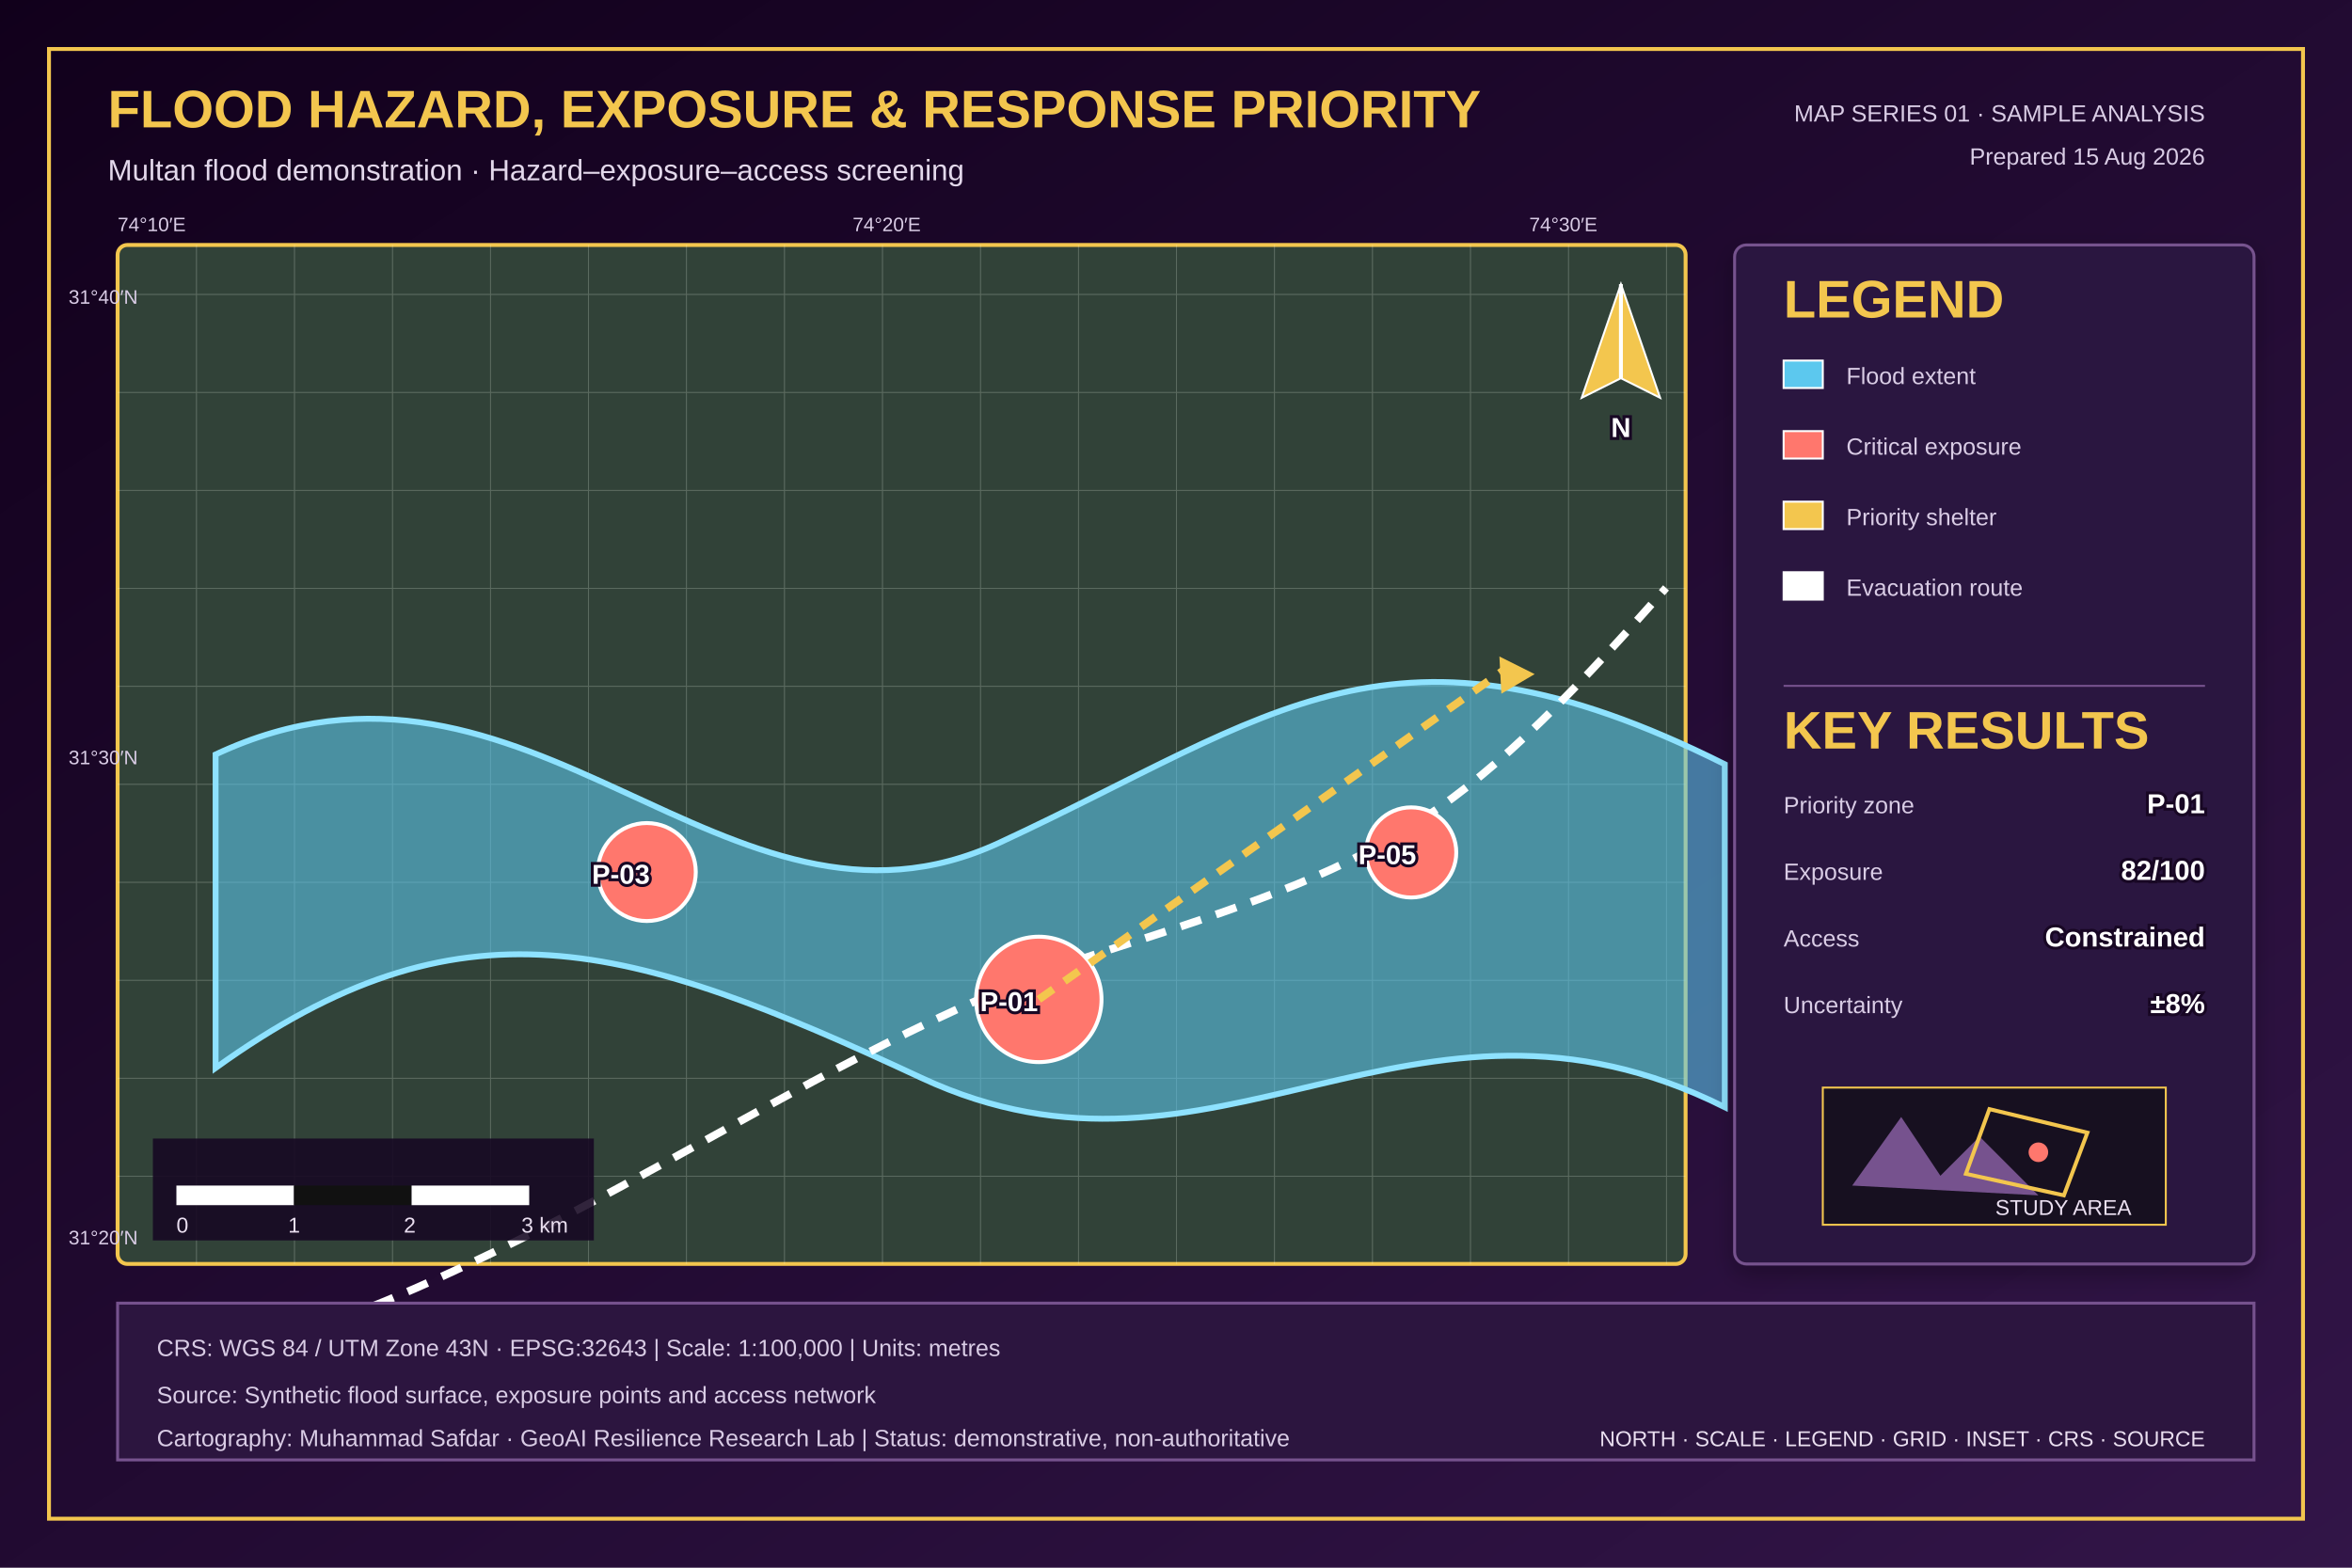
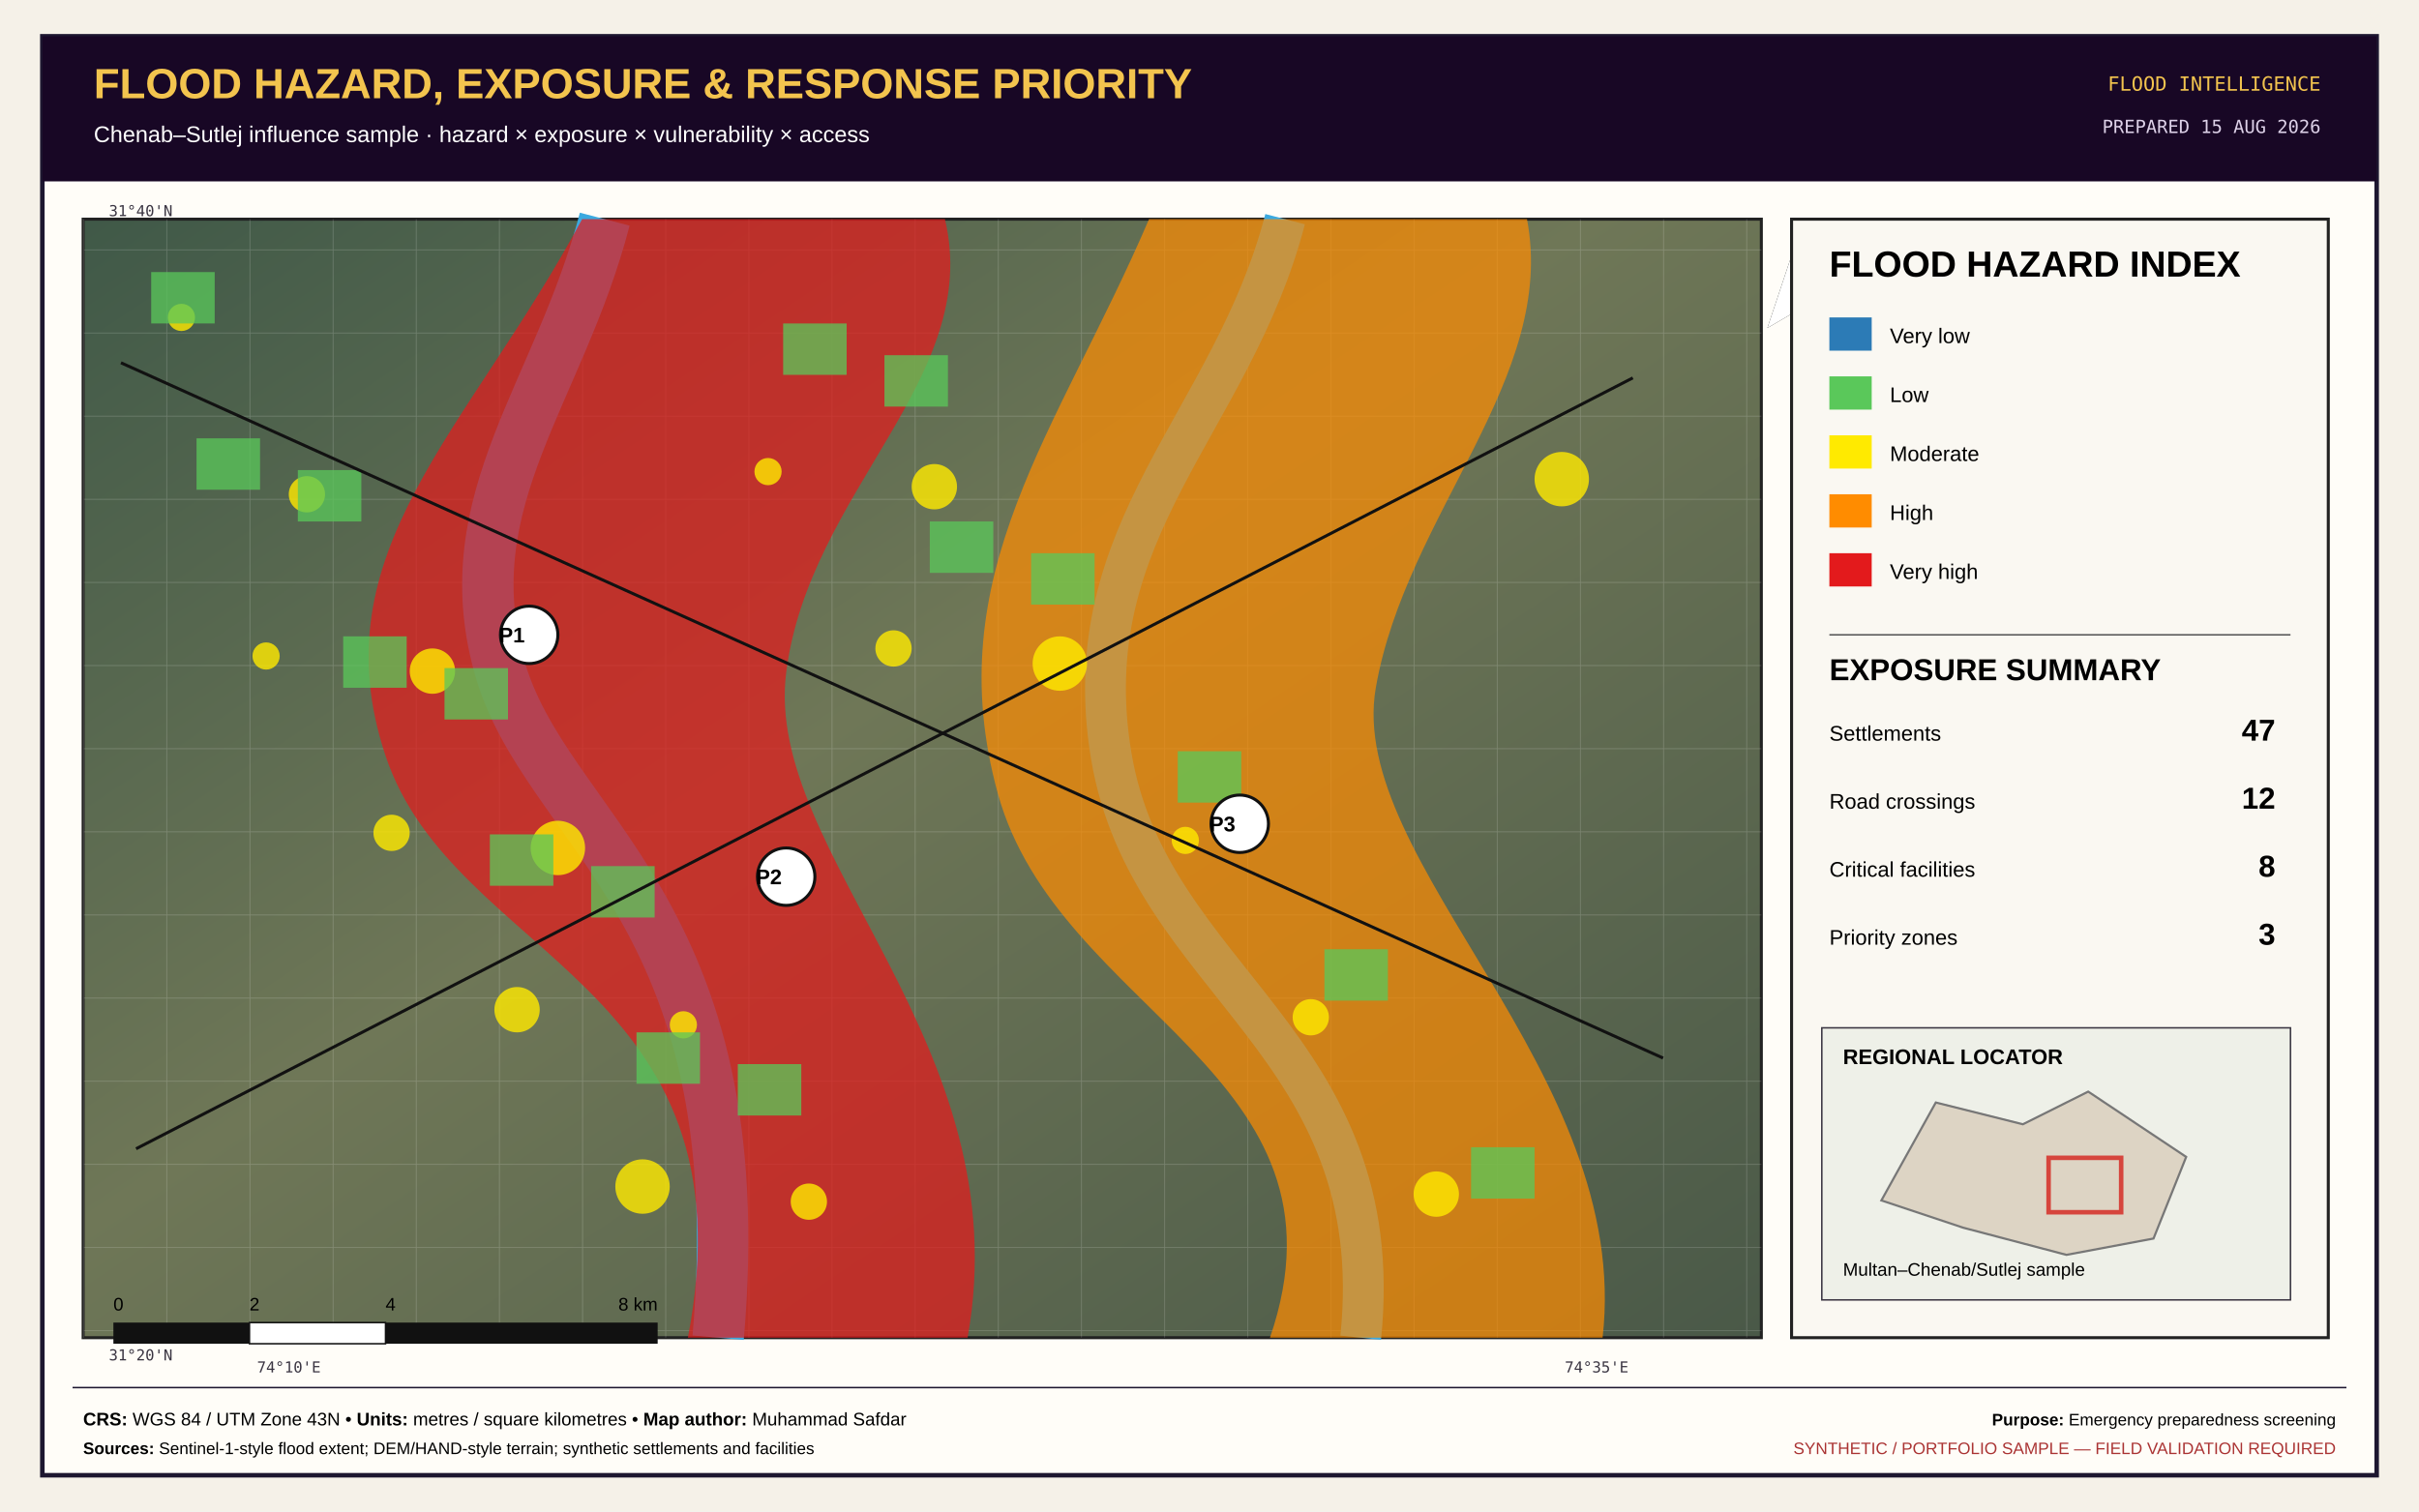
- <svg xmlns="http://www.w3.org/2000/svg" width="1200" height="800" viewBox="0 0 1200 800" role="img" aria-label="FLOOD HAZARD, EXPOSURE &amp; RESPONSE PRIORITY">
+ <svg xmlns="http://www.w3.org/2000/svg" viewBox="0 0 1600 1000" role="img" aria-labelledby="title desc">
  <defs>
-     <linearGradient id="bg" x2="1" y2="1">
-       <stop stop-color="#11001b" />
-       <stop offset="1" stop-color="#321548" />
-     </linearGradient>
-     <pattern id="grid" width="50" height="50" patternUnits="userSpaceOnUse">
-       <path d="M50 0H0V50" fill="none" stroke="#eef4e9" stroke-width="1" opacity=".22" />
+     <pattern id="grid" width="55" height="55" patternUnits="userSpaceOnUse">
+       <path d="M55 0H0V55" fill="none" stroke="#ffffff" stroke-opacity=".18" stroke-width="1" />
+     </pattern>
+     <pattern id="fine" width="13" height="13" patternUnits="userSpaceOnUse">
+       <path d="M13 0H0V13" fill="none" stroke="#142e2a" stroke-opacity=".16" stroke-width=".6" />
    </pattern>
    <filter id="shadow">
-       <feDropShadow dx="0" dy="5" stdDeviation="6" flood-opacity=".28" />
+       <feDropShadow dx="0" dy="3" stdDeviation="3" flood-opacity=".25" />
    </filter>
-     <style>.title{font:700 27px Arial;fill:#f3c64e}.subtitle{font:15px Arial;fill:#e3d8eb}.meta{font:12px Arial;fill:#d9cce5}.small{font:11px Arial;fill:#eadff0}.label{font:700 14px Arial;fill:#fff;paint-order:stroke;stroke:#180724;stroke-width:3}.panel{fill:#2c153f;stroke:#76528e;stroke-width:1.5}.road{fill:none;stroke:#5cc8ee;stroke-width:9}.minor{fill:none;stroke:#fff;stroke-width:4;stroke-dasharray:11 8}.good{fill:#59c89b;fill-opacity:.62;stroke:#81e8bc;stroke-width:3}.warn,.high{fill:#f3c64e;stroke:#fff;stroke-width:2}.bad,.critical{fill:#ff776d;stroke:#fff;stroke-width:2}.normal{fill:#59c89b}.tick{font:10px Arial;fill:#d9cce5}</style>
+     <linearGradient id="sat" x1="0" y1="0" x2="1" y2="1">
+       <stop stop-color="#405948" />
+       <stop offset=".45" stop-color="#6f7757" />
+       <stop offset="1" stop-color="#4a5948" />
+     </linearGradient>
  </defs>
-   <rect width="1200" height="800" fill="url(#bg)" />
-   <rect x="25" y="25" width="1150" height="750" fill="none" stroke="#f3c64e" stroke-width="2" />
-   <text x="55" y="65" class="title">FLOOD HAZARD, EXPOSURE &amp; RESPONSE PRIORITY</text>
-   <text x="55" y="92" class="subtitle">Multan flood demonstration · Hazard–exposure–access screening</text>
-   <text x="1125" y="62" text-anchor="end" class="meta">MAP SERIES 01 · SAMPLE ANALYSIS</text>
-   <text x="1125" y="84" text-anchor="end" class="meta">Prepared 15 Aug 2026</text>
-   <rect x="60" y="125" width="800" height="520" rx="5" fill="#314238" stroke="#f3c64e" stroke-width="2" />
-   <rect x="60" y="125" width="800" height="520" fill="url(#grid)" />
-   <g transform="translate(60 125)">
-     <path d="M50 260C210 185 310 370 450 305S650 180 820 265L820 440C660 360 560 495 410 425S175 330 50 420Z" fill="#5cc8ee" fill-opacity=".58" stroke="#8ee2ff" stroke-width="3" />
-     <path d="M95 555C250 500 365 405 505 360S680 300 790 175" class="minor" />
-     <g class="critical">
-       <circle cx="270" cy="320" r="25" />
-       <circle cx="470" cy="385" r="32" />
-       <circle cx="660" cy="310" r="23" />
-     </g>
-     <text x="242" y="326" class="label">P-03</text>
-     <text x="440" y="391" class="label">P-01</text>
-     <text x="633" y="316" class="label">P-05</text>
-     <path d="M470 385L710 215" stroke="#f3c64e" stroke-width="4" stroke-dasharray="9 7" />
-     <path d="M705 210l18 9-17 10z" fill="#f3c64e" />
+   <rect width="1600" height="1000" fill="#f5f1e8" />
+   <rect x="28" y="24" width="1544" height="952" fill="#fffdf8" stroke="#1d1730" stroke-width="3" />
+   <rect x="28" y="24" width="1544" height="96" fill="#180725" />
+   <text x="62" y="65" fill="#f3c44e" font-family="Arial" font-weight="700" font-size="28">FLOOD HAZARD, EXPOSURE &amp; RESPONSE PRIORITY</text>
+   <text x="62" y="94" fill="#fff" font-family="Arial" font-size="15">Chenab–Sutlej influence sample · hazard × exposure × vulnerability × access</text>
+   <text x="1535" y="60" text-anchor="end" fill="#f3c44e" font-family="monospace" font-size="13">FLOOD INTELLIGENCE</text>
+   <text x="1535" y="88" text-anchor="end" fill="#ddd1e8" font-family="monospace" font-size="12">PREPARED 15 AUG 2026</text>
+   <rect x="55" y="145" width="1110" height="740" fill="url(#sat)" stroke="#222" stroke-width="2" />
+   <rect x="55" y="145" width="1110" height="740" fill="url(#grid)" />
+   <path d="M400 145C370 260 300 330 330 440S500 600 475 885" fill="none" stroke="#3ba9df" stroke-width="34" />
+   <path d="M850 145C815 280 710 350 735 500S920 690 900 885" fill="none" stroke="#3ba9df" stroke-width="27" />
+   <path d="M385 145C310 285 210 365 255 500S500 650 455 885L640 885C675 690 505 565 520 445S650 250 625 145Z" fill="#e31a1c" opacity=".72" />
+   <path d="M760 145C700 285 620 380 660 525S900 710 840 885L1060 885C1080 710 890 570 910 455S1030 250 1010 145Z" fill="#ff8c00" opacity=".7" />
+   <g fill="#ffea00" opacity=".8">
+     <circle cx="120" cy="210" r="9" />
+     <circle cx="203" cy="327" r="12" />
+     <circle cx="286" cy="444" r="15" />
+     <circle cx="369" cy="561" r="18" />
+     <circle cx="452" cy="678" r="9" />
+     <circle cx="535" cy="795" r="12" />
+     <circle cx="618" cy="322" r="15" />
+     <circle cx="701" cy="439" r="18" />
+     <circle cx="784" cy="556" r="9" />
+     <circle cx="867" cy="673" r="12" />
+     <circle cx="950" cy="790" r="15" />
+     <circle cx="1033" cy="317" r="18" />
+     <circle cx="176" cy="434" r="9" />
+     <circle cx="259" cy="551" r="12" />
+     <circle cx="342" cy="668" r="15" />
+     <circle cx="425" cy="785" r="18" />
+     <circle cx="508" cy="312" r="9" />
+     <circle cx="591" cy="429" r="12" />
  </g>
-   <g class="tick">
-     <text x="60" y="118">74°10′E</text>
-     <text x="435" y="118">74°20′E</text>
-     <text x="815" y="118" text-anchor="end">74°30′E</text>
-     <text x="35" y="155">31°40′N</text>
-     <text x="35" y="390">31°30′N</text>
-     <text x="35" y="635">31°20′N</text>
+   <g fill="#5ac85a" opacity=".75">
+     <rect x="100" y="180" width="42" height="34" />
+     <rect x="197" y="311" width="42" height="34" />
+     <rect x="294" y="442" width="42" height="34" />
+     <rect x="391" y="573" width="42" height="34" />
+     <rect x="488" y="704" width="42" height="34" />
+     <rect x="585" y="235" width="42" height="34" />
+     <rect x="682" y="366" width="42" height="34" />
+     <rect x="779" y="497" width="42" height="34" />
+     <rect x="876" y="628" width="42" height="34" />
+     <rect x="973" y="759" width="42" height="34" />
+     <rect x="130" y="290" width="42" height="34" />
+     <rect x="227" y="421" width="42" height="34" />
+     <rect x="324" y="552" width="42" height="34" />
+     <rect x="421" y="683" width="42" height="34" />
+     <rect x="518" y="214" width="42" height="34" />
+     <rect x="615" y="345" width="42" height="34" />
  </g>
-   <g transform="translate(805 145)">
-     <path d="M22 0L42 58 22 48 2 58Z" fill="#f3c64e" stroke="#fff" />
-     <path d="M22 0V48" stroke="#fff" stroke-width="2" />
-     <text x="22" y="78" text-anchor="middle" class="label">N</text>
+   <g fill="#fff" stroke="#111" stroke-width="2">
+     <circle cx="350" cy="420" r="19" />
+     <circle cx="520" cy="580" r="19" />
+     <circle cx="820" cy="545" r="19" />
  </g>
-   <g transform="translate(90 605)">
-     <rect x="-12" y="-24" width="225" height="52" fill="#160722" fill-opacity=".88" />
-     <rect width="60" height="10" fill="#fff" />
-     <rect x="60" width="60" height="10" fill="#111" />
-     <rect x="120" width="60" height="10" fill="#fff" />
-     <text x="0" y="24" class="small">0</text>
-     <text x="57" y="24" class="small">1</text>
-     <text x="116" y="24" class="small">2</text>
-     <text x="176" y="24" class="small">3 km</text>
+   <g font-family="Arial" font-weight="700" font-size="14">
+     <text x="330" y="425">P1</text>
+     <text x="500" y="585">P2</text>
+     <text x="800" y="550">P3</text>
  </g>
-   <rect x="885" y="125" width="265" height="520" rx="6" class="panel" filter="url(#shadow)" />
-   <text x="910" y="162" class="title" font-size="19">LEGEND</text>
-   <rect x="910" y="184" width="20" height="14" fill="#5cc8ee" stroke="#fff" />
-   <text x="942" y="196" class="meta">Flood extent</text>
-   <rect x="910" y="220" width="20" height="14" fill="#ff776d" stroke="#fff" />
-   <text x="942" y="232" class="meta">Critical exposure</text>
-   <rect x="910" y="256" width="20" height="14" fill="#f3c64e" stroke="#fff" />
-   <text x="942" y="268" class="meta">Priority shelter</text>
-   <rect x="910" y="292" width="20" height="14" fill="#ffffff" stroke="#fff" />
-   <text x="942" y="304" class="meta">Evacuation route</text>
-   <line x1="910" y1="350" x2="1125" y2="350" stroke="#76528e" />
-   <text x="910" y="382" class="title" font-size="19">KEY RESULTS</text>
-   <text x="910" y="415" class="meta">Priority zone</text>
-   <text x="1125" y="415" text-anchor="end" class="label">P-01</text>
-   <text x="910" y="449" class="meta">Exposure</text>
-   <text x="1125" y="449" text-anchor="end" class="label">82/100</text>
-   <text x="910" y="483" class="meta">Access</text>
-   <text x="1125" y="483" text-anchor="end" class="label">Constrained</text>
-   <text x="910" y="517" class="meta">Uncertainty</text>
-   <text x="1125" y="517" text-anchor="end" class="label">±8%</text>
-   <rect x="930" y="555" width="175" height="70" fill="#171020" stroke="#f3c64e" />
-   <path d="M945 605L970 570 990 600 1010 580 1040 610Z" fill="#76528e" />
-   <path d="M1015 566l50 12-12 32-50-11z" fill="none" stroke="#f3c64e" stroke-width="2" />
-   <circle cx="1040" cy="588" r="5" fill="#ff776d" />
-   <text x="1018" y="620" class="small">STUDY AREA</text>
-   <rect x="60" y="665" width="1090" height="80" class="panel" />
-   <text x="80" y="692" class="meta">CRS: WGS 84 / UTM Zone 43N · EPSG:32643   |   Scale: 1:100,000   |   Units: metres</text>
-   <text x="80" y="716" class="meta">Source: Synthetic flood surface, exposure points and access network</text>
-   <text x="80" y="738" class="meta">Cartography: Muhammad Safdar · GeoAI Resilience Research Lab   |   Status: demonstrative, non-authoritative</text>
-   <text x="1125" y="738" text-anchor="end" class="small">NORTH · SCALE · LEGEND · GRID · INSET · CRS · SOURCE</text>
+   <g fill="none" stroke="#111" stroke-width="2">
+     <path d="M80 240L1100 700" />
+     <path d="M90 760L1080 250" />
+   </g>
+   <g transform="translate(1165 145)">
+     <path d="M28 0L52 72 28 58 4 72Z" fill="#111" />
+     <path d="M28 0V58L4 72Z" fill="#fff" />
+     <text x="28" y="94" text-anchor="middle" font-family="Arial" font-weight="700" font-size="18">N</text>
+   </g>
+   <g transform="translate(75 875)">
+     <rect width="90" height="14" fill="#111" />
+     <rect x="90" width="90" height="14" fill="#fff" stroke="#111" />
+     <rect x="180" width="180" height="14" fill="#111" />
+     <text y="-8" font-family="Arial" font-size="12">0</text>
+     <text x="90" y="-8" font-family="Arial" font-size="12">2</text>
+     <text x="180" y="-8" font-family="Arial" font-size="12">4</text>
+     <text x="360" y="-8" text-anchor="end" font-family="Arial" font-size="12">8 km</text>
+   </g>
+   <g fill="#3a3542" font-family="monospace" font-size="10">
+     <text x="72" y="143">31°40'N</text>
+     <text x="72" y="900">31°20'N</text>
+     <text x="170" y="908">74°10'E</text>
+     <text x="1035" y="908">74°35'E</text>
+   </g>
+   <rect x="1185" y="145" width="355" height="740" fill="#faf8f2" stroke="#222" stroke-width="2" />
+   <text x="1210" y="183" font-family="Arial" font-size="24" font-weight="700">FLOOD HAZARD INDEX</text>
+   <rect x="1210" y="210" width="28" height="22" fill="#2c7bb6" />
+   <text x="1250" y="227" font-family="Arial" font-size="14">Very low</text>
+   <rect x="1210" y="249" width="28" height="22" fill="#5ac85a" />
+   <text x="1250" y="266" font-family="Arial" font-size="14">Low</text>
+   <rect x="1210" y="288" width="28" height="22" fill="#ffea00" />
+   <text x="1250" y="305" font-family="Arial" font-size="14">Moderate</text>
+   <rect x="1210" y="327" width="28" height="22" fill="#ff8c00" />
+   <text x="1250" y="344" font-family="Arial" font-size="14">High</text>
+   <rect x="1210" y="366" width="28" height="22" fill="#e31a1c" />
+   <text x="1250" y="383" font-family="Arial" font-size="14">Very high</text>
+   <line x1="1210" y1="420" x2="1515" y2="420" stroke="#555" />
+   <text x="1210" y="450" font-family="Arial" font-size="20" font-weight="700">EXPOSURE SUMMARY</text>
+   <text x="1210" y="490" font-family="Arial" font-size="14">Settlements</text>
+   <text x="1505" y="490" text-anchor="end" font-family="Arial" font-size="20" font-weight="700">47</text>
+   <text x="1210" y="535" font-family="Arial" font-size="14">Road crossings</text>
+   <text x="1505" y="535" text-anchor="end" font-family="Arial" font-size="20" font-weight="700">12</text>
+   <text x="1210" y="580" font-family="Arial" font-size="14">Critical facilities</text>
+   <text x="1505" y="580" text-anchor="end" font-family="Arial" font-size="20" font-weight="700">8</text>
+   <text x="1210" y="625" font-family="Arial" font-size="14">Priority zones</text>
+   <text x="1505" y="625" text-anchor="end" font-family="Arial" font-size="20" font-weight="700">3</text>
+   <g transform="translate(1205 680)">
+     <rect width="310" height="180" fill="#eef0e8" stroke="#3a3542" />
+     <text x="14" y="24" font-family="Arial" font-weight="700" font-size="14">REGIONAL LOCATOR</text>
+     <path d="M20 110L70 20 150 40 210 10 300 70 270 145 190 160 95 135Z" transform="translate(25 35) scale(.72)" fill="#ddd4c4" stroke="#777" stroke-width="2" />
+     <rect x="150" y="86" width="48" height="36" fill="none" stroke="#d6453d" stroke-width="3" />
+     <text x="14" y="164" font-family="Arial" font-size="12">Multan–Chenab/Sutlej sample</text>
+   </g>
+   <line x1="48" y1="918" x2="1552" y2="918" stroke="#1d1730" />
+   <text x="55" y="943" font-family="Arial" font-size="12">
+     <tspan font-weight="700">CRS:</tspan> WGS 84 / UTM Zone 43N   •   <tspan font-weight="700">Units:</tspan> metres / square kilometres   •   <tspan font-weight="700">Map author:</tspan> Muhammad Safdar</text>
+   <text x="55" y="962" font-family="Arial" font-size="11">
+     <tspan font-weight="700">Sources:</tspan> Sentinel-1-style flood extent; DEM/HAND-style terrain; synthetic settlements and facilities</text>
+   <text x="1545" y="943" text-anchor="end" font-family="Arial" font-size="11">
+     <tspan font-weight="700">Purpose:</tspan> Emergency preparedness screening</text>
+   <text x="1545" y="962" text-anchor="end" fill="#a33" font-family="Arial" font-size="11">SYNTHETIC / PORTFOLIO SAMPLE — FIELD VALIDATION REQUIRED</text>
</svg>
